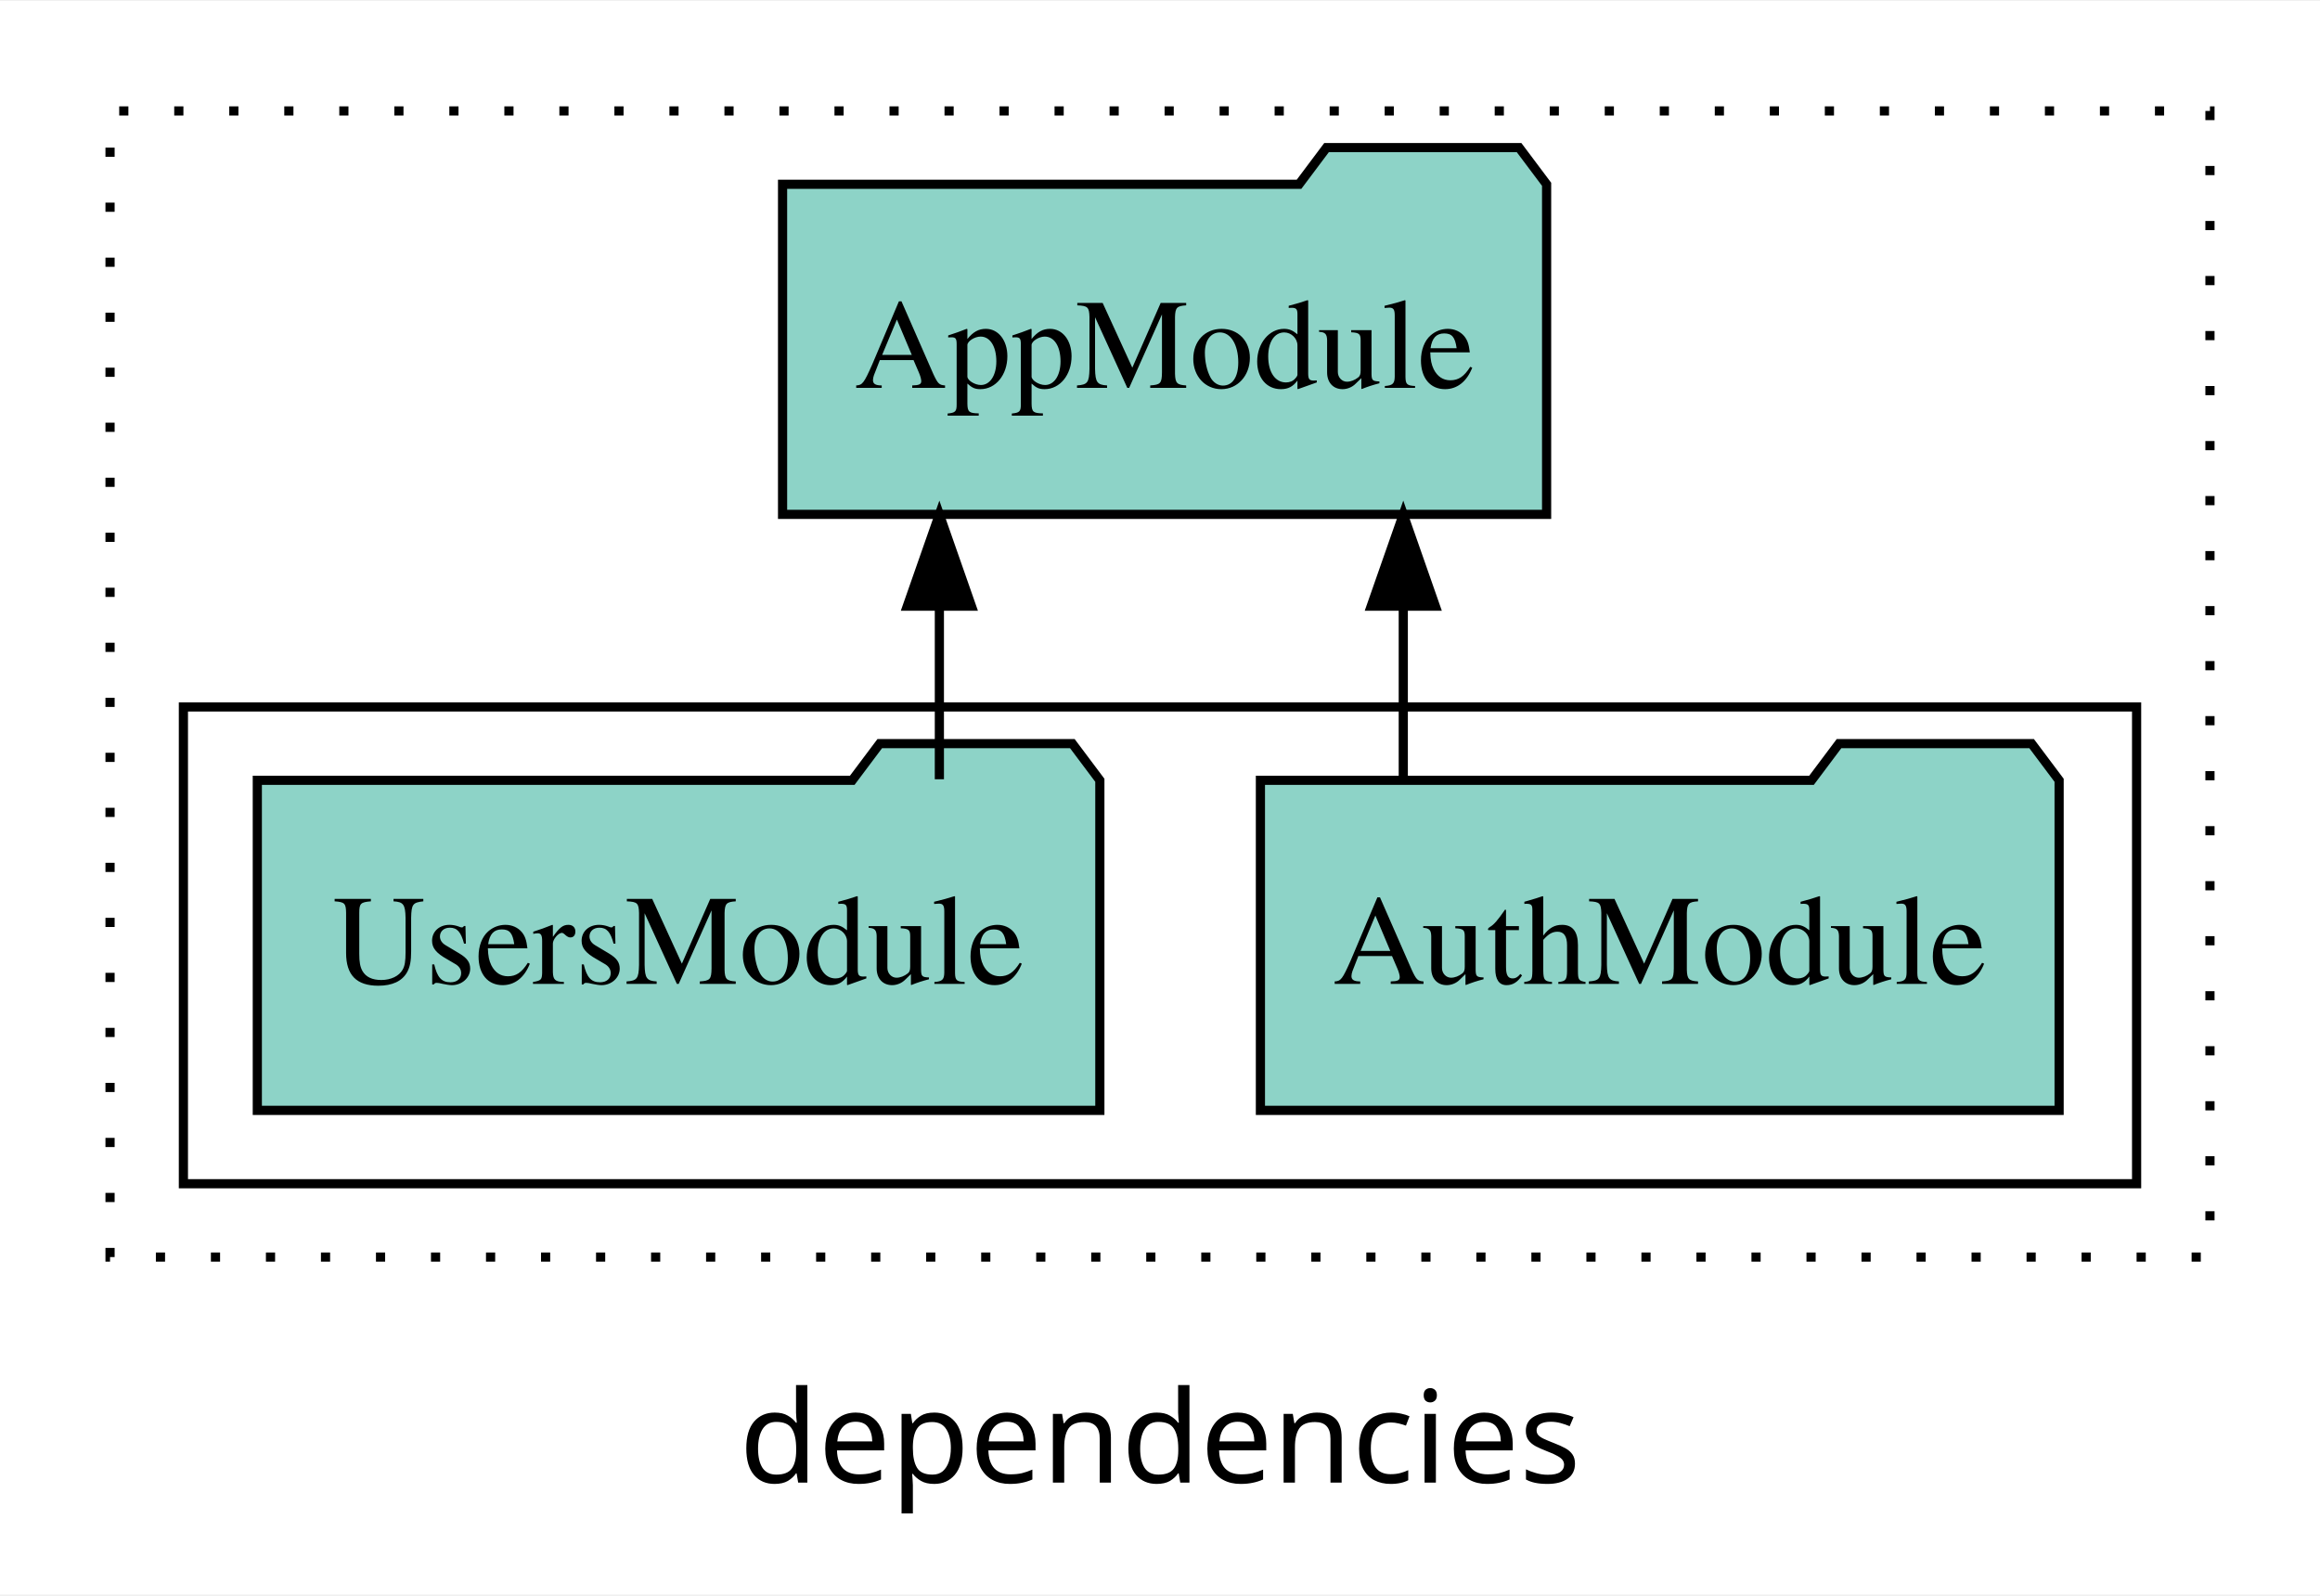
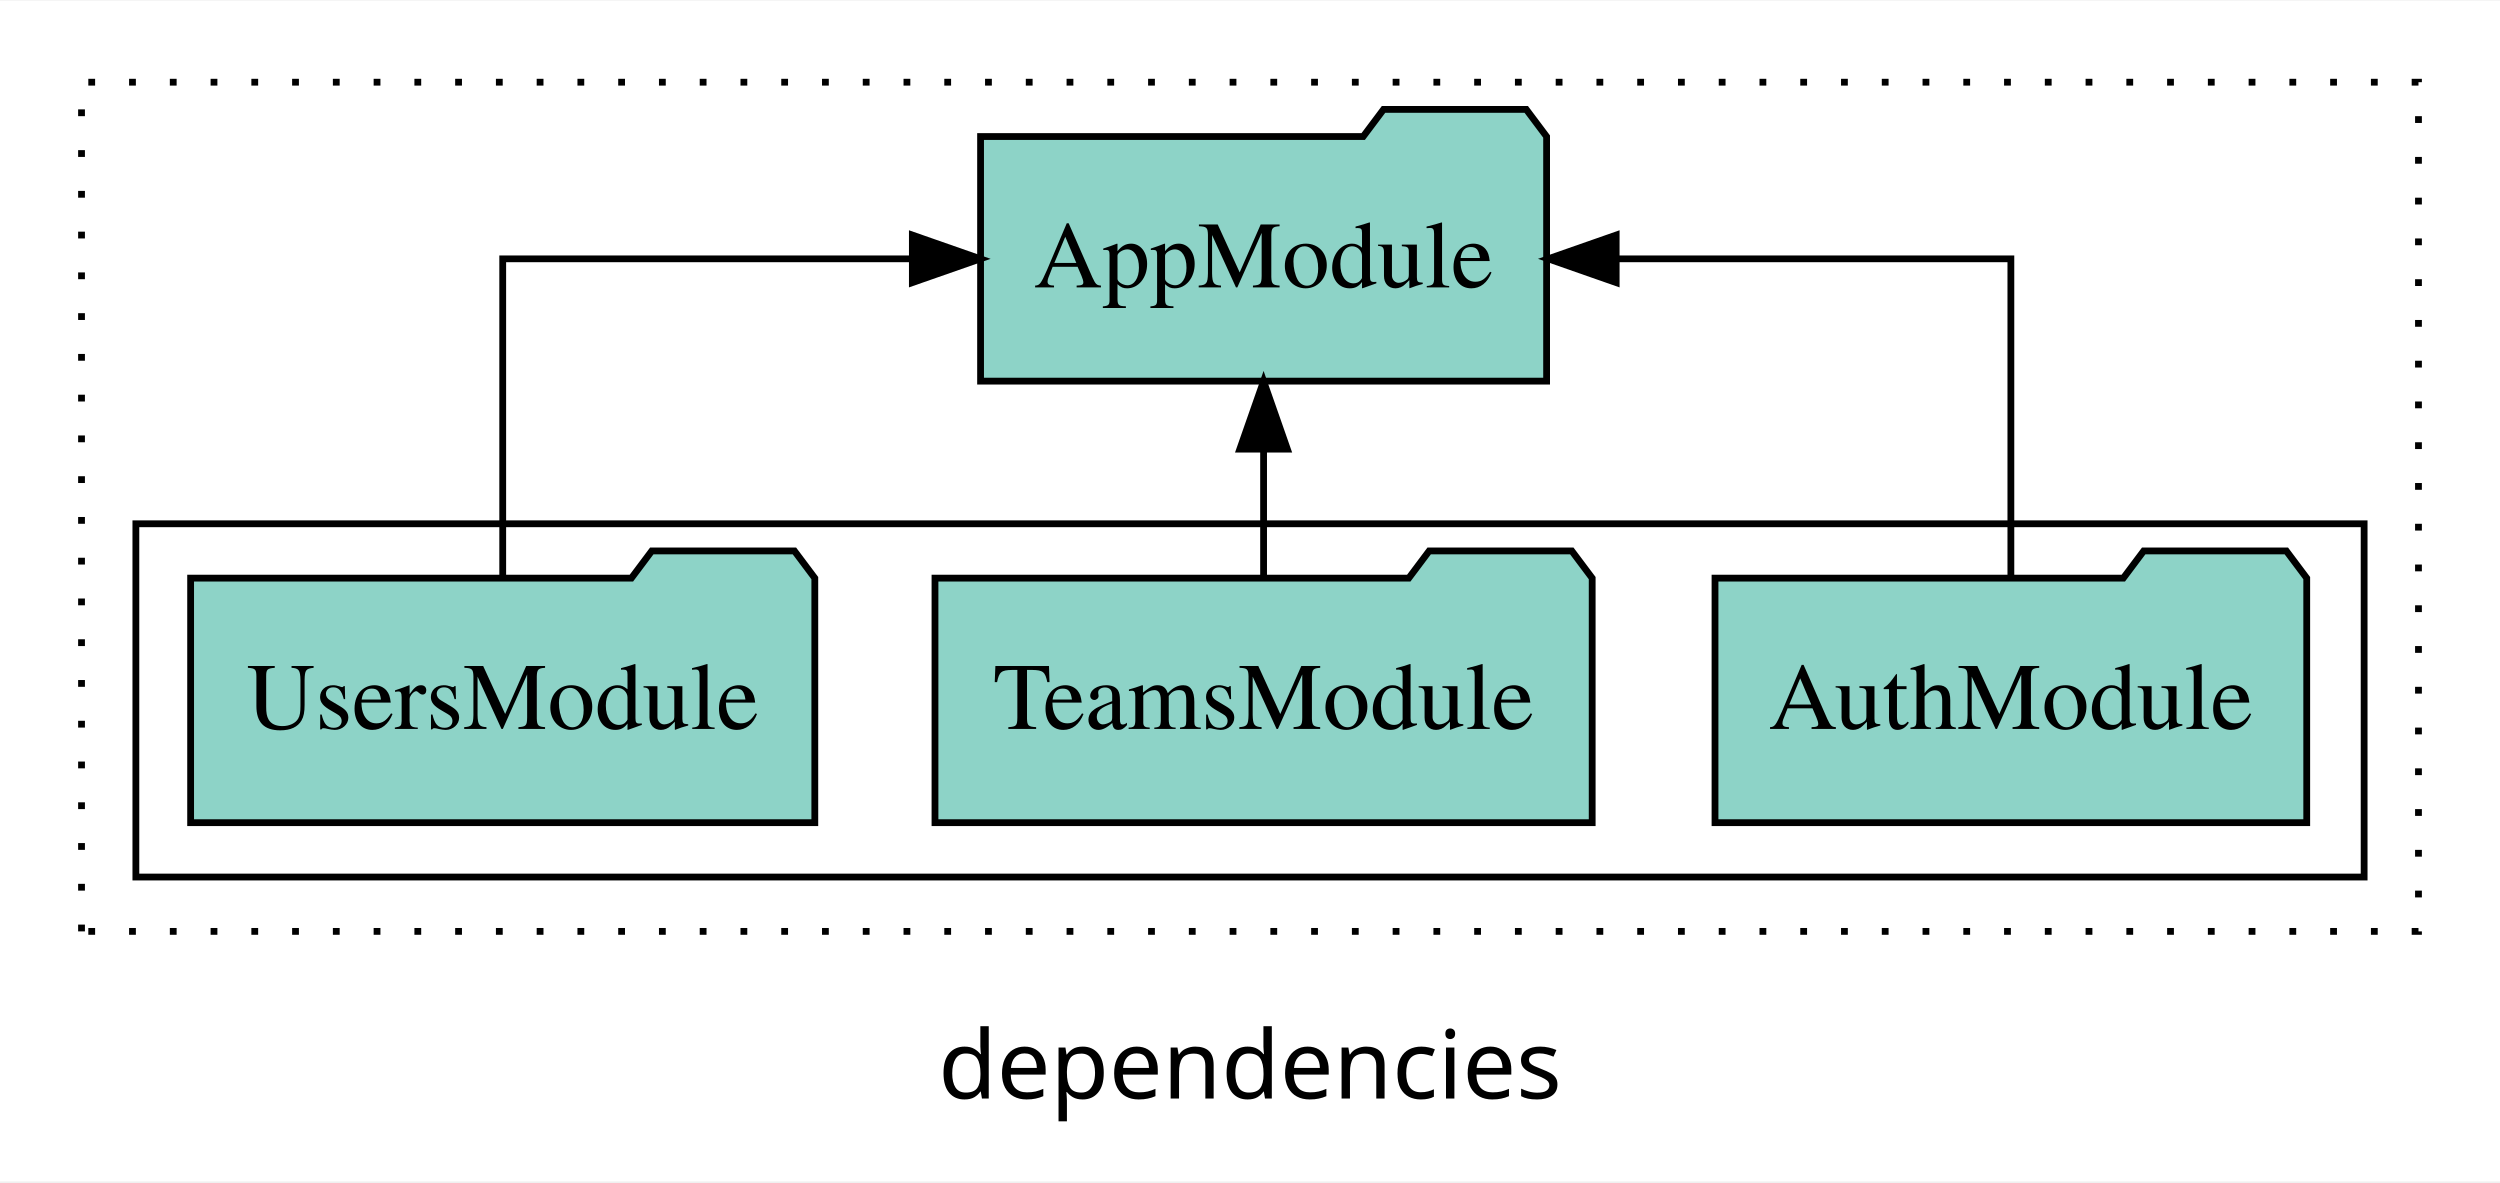
- <svg xmlns="http://www.w3.org/2000/svg" width="253pt" height="174pt" viewBox="0.00 0.00 253.00 173.80">
+ <svg xmlns="http://www.w3.org/2000/svg" width="368pt" height="174pt" viewBox="0.00 0.00 368.00 173.80">
  <g id="graph0" class="graph" transform="scale(1 1) rotate(0) translate(4 169.8)">
-     <polygon fill="white" stroke="transparent" points="-4,4 -4,-169.8 249,-169.8 249,4 -4,4" />
-     <text text-anchor="middle" x="122.5" y="-8.2" font-family="sans-serif" font-size="14.00">dependencies</text>
+     <polygon fill="white" stroke="transparent" points="-4,4 -4,-169.8 364,-169.8 364,4 -4,4" />
+     <text text-anchor="middle" x="180" y="-8.2" font-family="sans-serif" font-size="14.00">dependencies</text>
    <g id="clust1" class="cluster">
-       <polygon fill="none" stroke="black" stroke-dasharray="1,5" points="8,-32.8 8,-157.8 237,-157.8 237,-32.8 8,-32.8" />
+       <polygon fill="none" stroke="black" stroke-dasharray="1,5" points="8,-32.8 8,-157.8 352,-157.8 352,-32.8 8,-32.8" />
    </g>
    <g id="clust3" class="cluster">
-       <polygon fill="none" stroke="black" points="16,-40.8 16,-92.8 229,-92.8 229,-40.8 16,-40.8" />
+       <polygon fill="none" stroke="black" points="16,-40.8 16,-92.8 344,-92.8 344,-40.8 16,-40.8" />
    </g>
    <g id="node1" class="node">
-       <polygon fill="#8dd3c7" stroke="black" points="220.55,-84.8 217.55,-88.8 196.55,-88.8 193.55,-84.8 133.45,-84.8 133.45,-48.8 220.55,-48.8 220.55,-84.8" />
-       <text text-anchor="middle" x="177" y="-62.6" font-family="Times,serif" font-size="14.00">AuthModule</text>
+       <polygon fill="#8dd3c7" stroke="black" points="335.55,-84.8 332.55,-88.8 311.55,-88.8 308.55,-84.8 248.45,-84.8 248.45,-48.8 335.55,-48.8 335.55,-84.8" />
+       <text text-anchor="middle" x="292" y="-62.6" font-family="Times,serif" font-size="14.00">AuthModule</text>
+     </g>
+     <g id="node4" class="node">
+       <polygon fill="#8dd3c7" stroke="black" points="223.66,-149.8 220.66,-153.8 199.66,-153.8 196.66,-149.8 140.34,-149.8 140.34,-113.8 223.66,-113.8 223.66,-149.8" />
+       <text text-anchor="middle" x="182" y="-127.6" font-family="Times,serif" font-size="14.00">AppModule</text>
+     </g>
+     <g id="edge1" class="edge">
+       <path fill="none" stroke="black" d="M292,-84.91C292,-104.14 292,-131.8 292,-131.8 292,-131.8 233.9,-131.8 233.9,-131.8" />
+       <polygon fill="black" stroke="black" points="233.9,-128.3 223.9,-131.8 233.9,-135.3 233.9,-128.3" />
+     </g>
+     <g id="node2" class="node">
+       <polygon fill="#8dd3c7" stroke="black" points="230.37,-84.8 227.37,-88.8 206.37,-88.8 203.37,-84.8 133.63,-84.8 133.63,-48.8 230.37,-48.8 230.37,-84.8" />
+       <text text-anchor="middle" x="182" y="-62.6" font-family="Times,serif" font-size="14.00">TeamsModule</text>
+     </g>
+     <g id="edge2" class="edge">
+       <path fill="none" stroke="black" d="M182,-84.91C182,-84.91 182,-103.79 182,-103.79" />
+       <polygon fill="black" stroke="black" points="178.5,-103.79 182,-113.79 185.5,-103.79 178.5,-103.79" />
    </g>
    <g id="node3" class="node">
-       <polygon fill="#8dd3c7" stroke="black" points="164.66,-149.8 161.66,-153.8 140.66,-153.8 137.66,-149.8 81.34,-149.8 81.34,-113.8 164.66,-113.8 164.66,-149.8" />
-       <text text-anchor="middle" x="123" y="-127.6" font-family="Times,serif" font-size="14.00">AppModule</text>
-     </g>
-     <g id="edge1" class="edge">
-       <path fill="none" stroke="black" d="M149.03,-84.91C149.03,-84.91 149.03,-103.79 149.03,-103.79" />
-       <polygon fill="black" stroke="black" points="145.53,-103.79 149.03,-113.79 152.53,-103.79 145.53,-103.79" />
-     </g>
-     <g id="node2" class="node">
      <polygon fill="#8dd3c7" stroke="black" points="115.94,-84.8 112.94,-88.8 91.94,-88.8 88.94,-84.8 24.06,-84.8 24.06,-48.8 115.94,-48.8 115.94,-84.8" />
      <text text-anchor="middle" x="70" y="-62.6" font-family="Times,serif" font-size="14.00">UsersModule</text>
    </g>
-     <g id="edge2" class="edge">
-       <path fill="none" stroke="black" d="M98.44,-84.91C98.44,-84.91 98.44,-103.79 98.44,-103.79" />
-       <polygon fill="black" stroke="black" points="94.94,-103.79 98.44,-113.79 101.94,-103.79 94.94,-103.79" />
+     <g id="edge3" class="edge">
+       <path fill="none" stroke="black" d="M70,-84.91C70,-104.14 70,-131.8 70,-131.8 70,-131.8 130.3,-131.8 130.3,-131.8" />
+       <polygon fill="black" stroke="black" points="130.3,-135.3 140.3,-131.8 130.3,-128.3 130.3,-135.3" />
    </g>
  </g>
</svg>
